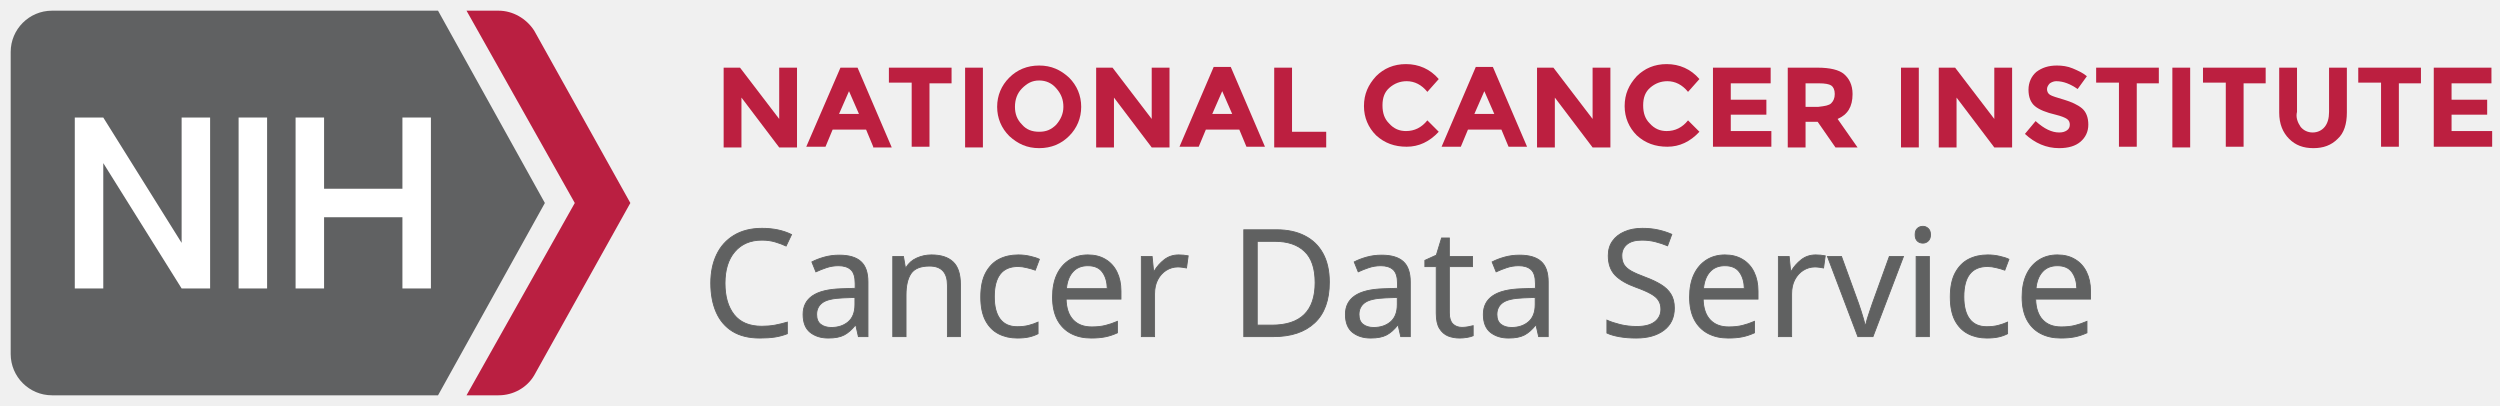
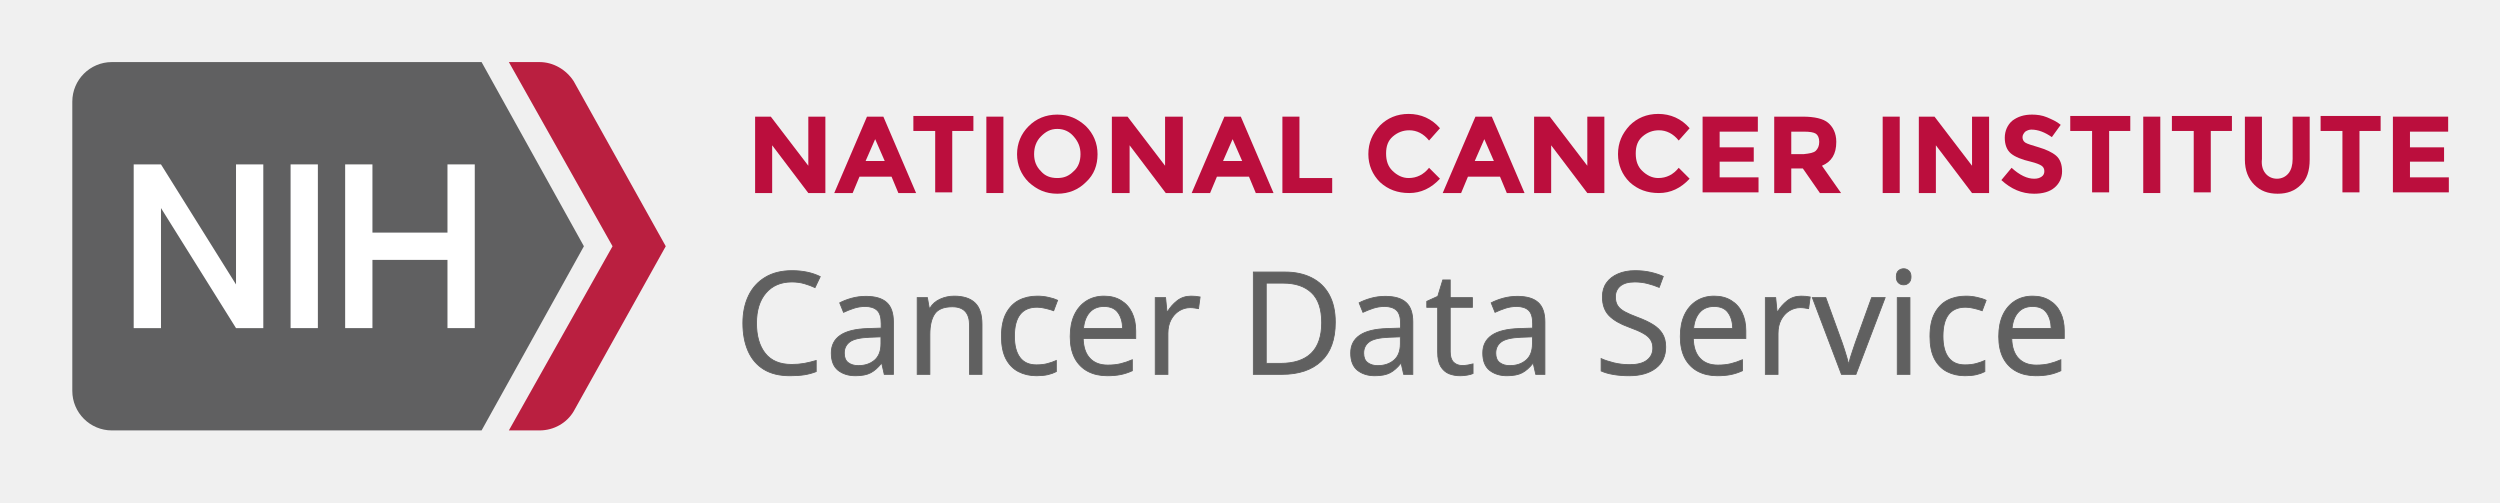
- <svg xmlns="http://www.w3.org/2000/svg" version="1.1" id="Layer_1" x="0px" y="0px" viewBox="0 0 351 57" style="enable-background:new 0 0 351 57;" xml:space="preserve">
+ <svg xmlns="http://www.w3.org/2000/svg" version="1.1" x="0px" y="0px" viewBox="0 0 366.5 73.6" style="enable-background:new 0 0 366.5 73.6;" xml:space="preserve">
  <style type="text/css">
- 	.st0{fill:#606162;}
- 	.st1{fill:#BA1F41;}
+ 	.st0{fill:#606061;}
+ 	.st1{fill:#BA1F40;}
	.st2{fill:#FFFFFF;}
- 	.st3{fill:#BC1F40;}
+ 	.st3{fill:#BB0E3D;}
	.st4{fill:none;}
- 	.st5{fill:#606161;stroke:#606161;stroke-width:0.125;stroke-miterlimit:10;}
+ 	.st5{fill:#606060;stroke:#606060;stroke-width:0.125;stroke-miterlimit:10;}
	.st6{font-family:'Montserrat-Bold';}
	.st7{font-size:21px;}
</style>
-   <g>
+   <g id="Layer_1">
    <g>
-       <path class="st0" d="M76.5,28.5l-15-27H7.3c-3.2,0-5.8,2.6-5.8,5.8v42.4c0,3.2,2.6,5.8,5.8,5.8h54.2L76.5,28.5z" />
-       <path class="st1" d="M75,4.3c-1.1-1.7-3-2.8-5-2.8h-4.5l15.2,27l-15.2,27H70c2.1,0,4-1.1,5-2.8l13.5-24.2L75,4.3z" />
+       <g>
+         <path class="st0" d="M85.6,36.1l-15-27H16.4c-3.2,0-5.8,2.6-5.8,5.8v42.4c0,3.2,2.6,5.8,5.8,5.8h54.2L85.6,36.1z" />
+         <path class="st1" d="M84.1,11.9c-1.1-1.7-3-2.8-5-2.8h-4.5l15.2,27l-15.2,27h4.5c2.1,0,4-1.1,5-2.8l13.5-24.2L84.1,11.9z" />
+       </g>
+       <g>
+         <rect x="42.6" y="24.1" class="st2" width="4" height="24" />
+         <polygon class="st2" points="34.6,24.1 34.6,41.7 23.6,24.1 19.6,24.1 19.6,48.1 23.6,48.1 23.6,30.5 34.6,48.1 38.6,48.1      38.6,24.1    " />
+         <polygon class="st2" points="65.6,24.1 65.6,34.1 54.6,34.1 54.6,24.1 50.6,24.1 50.6,48.1 54.6,48.1 54.6,38.1 65.6,38.1      65.6,48.1 69.6,48.1 69.6,24.1    " />
+       </g>
    </g>
    <g>
-       <rect x="33.5" y="16.5" class="st2" width="4" height="24" />
-       <polygon class="st2" points="25.5,16.5 25.5,34.1 14.5,16.5 10.5,16.5 10.5,40.5 14.5,40.5 14.5,22.9 25.5,40.5 29.5,40.5     29.5,16.5   " />
-       <polygon class="st2" points="56.5,16.5 56.5,26.5 45.5,26.5 45.5,16.5 41.5,16.5 41.5,40.5 45.5,40.5 45.5,30.5 56.5,30.5     56.5,40.5 60.5,40.5 60.5,16.5   " />
+       <g>
+         <path class="st3" d="M118.5,17.1h2.5v11.2h-2.5l-5.3-7v7h-2.5V17.1h2.3l5.5,7.2V17.1z" />
+         <path class="st3" d="M131.7,28.3l-1-2.4H126l-1,2.4h-2.7l4.8-11.2h2.4l4.8,11.2H131.7z M128.3,20.4l-1.4,3.2h2.8L128.3,20.4z" />
+         <path class="st3" d="M139.6,19.2v9h-2.5v-9h-3.2v-2.2h8.8v2.2H139.6z" />
+         <path class="st3" d="M144.6,17.1h2.5v11.2h-2.5V17.1z" />
+         <path class="st3" d="M159.2,26.7c-1.1,1.1-2.5,1.7-4.2,1.7s-3-0.6-4.2-1.7c-1.1-1.1-1.7-2.5-1.7-4.1c0-1.6,0.6-3,1.7-4.1     c1.1-1.1,2.5-1.7,4.2-1.7s3,0.6,4.2,1.7c1.1,1.1,1.7,2.5,1.7,4.1C160.9,24.2,160.4,25.6,159.2,26.7z M158.4,22.6     c0-1-0.3-1.8-1-2.6c-0.6-0.7-1.4-1.1-2.4-1.1s-1.7,0.4-2.4,1.1s-1,1.6-1,2.6c0,1,0.3,1.8,1,2.5c0.6,0.7,1.4,1,2.4,1     s1.7-0.3,2.4-1C158.1,24.5,158.4,23.6,158.4,22.6z" />
+         <path class="st3" d="M170.9,17.1h2.5v11.2h-2.5l-5.3-7v7H163V17.1h2.3l5.5,7.2V17.1z" />
+         <path class="st3" d="M184.1,28.3l-1-2.4h-4.7l-1,2.4h-2.7l4.8-11.2h2.4l4.8,11.2H184.1z M180.7,20.4l-1.4,3.2h2.8L180.7,20.4z" />
+         <path class="st3" d="M188,28.3V17.1h2.5v9h4.8v2.2H188z" />
+         <path class="st3" d="M206.5,26.1c1.2,0,2.2-0.5,3-1.5l1.6,1.6c-1.3,1.4-2.8,2.1-4.5,2.1s-3.1-0.5-4.3-1.6     c-1.1-1.1-1.7-2.5-1.7-4.1c0-1.7,0.6-3,1.7-4.2c1.1-1.1,2.5-1.7,4.2-1.7c1.8,0,3.4,0.7,4.6,2.1l-1.6,1.8c-0.8-1-1.8-1.5-2.9-1.5     c-0.9,0-1.7,0.3-2.4,0.9c-0.7,0.6-1,1.4-1,2.5s0.3,1.9,0.9,2.5C204.8,25.7,205.6,26.1,206.5,26.1z" />
+         <path class="st3" d="M220.9,28.3l-1-2.4h-4.7l-1,2.4h-2.7l4.8-11.2h2.4l4.8,11.2H220.9z M217.6,20.4l-1.4,3.2h2.8L217.6,20.4z" />
+         <path class="st3" d="M232.7,17.1h2.5v11.2h-2.5l-5.3-7v7h-2.5V17.1h2.3l5.5,7.2V17.1z" />
+         <path class="st3" d="M243.1,26.1c1.2,0,2.2-0.5,3-1.5l1.6,1.6c-1.3,1.4-2.8,2.1-4.5,2.1s-3.1-0.5-4.3-1.6     c-1.1-1.1-1.7-2.5-1.7-4.1c0-1.7,0.6-3,1.7-4.2c1.1-1.1,2.5-1.7,4.2-1.7c1.8,0,3.4,0.7,4.6,2.1l-1.6,1.8c-0.8-1-1.8-1.5-2.9-1.5     c-0.9,0-1.7,0.3-2.4,0.9c-0.7,0.6-1,1.4-1,2.5s0.3,1.9,0.9,2.5C241.4,25.7,242.2,26.1,243.1,26.1z" />
+         <path class="st3" d="M257.7,17.1v2.2h-5.6v2.3h5v2.1h-5v2.3h5.7v2.2h-8.2V17.1H257.7z" />
+         <path class="st3" d="M269.2,20.8c0,1.8-0.7,2.9-2.1,3.5l2.8,4h-3.1l-2.5-3.6h-1.7v3.6h-2.5V17.1h4.2c1.7,0,3,0.3,3.7,0.9     S269.2,19.5,269.2,20.8z M266.2,22.1c0.3-0.3,0.5-0.7,0.5-1.3s-0.2-1-0.5-1.2s-0.9-0.3-1.7-0.3h-1.9v3.3h1.8     C265.3,22.5,265.9,22.4,266.2,22.1z" />
+         <path class="st3" d="M276,17.1h2.5v11.2H276V17.1z" />
+         <path class="st3" d="M289.1,17.1h2.5v11.2h-2.5l-5.3-7v7h-2.5V17.1h2.3l5.5,7.2V17.1z" />
+         <path class="st3" d="M296.9,19.3c-0.2,0.2-0.4,0.5-0.4,0.8s0.1,0.6,0.4,0.8c0.3,0.2,1,0.4,2,0.7s1.9,0.7,2.5,1.2     c0.6,0.5,0.9,1.3,0.9,2.3c0,1-0.4,1.8-1.1,2.4s-1.7,0.9-3,0.9c-1.8,0-3.4-0.7-4.8-2l1.5-1.8c1.2,1.1,2.3,1.6,3.3,1.6     c0.5,0,0.8-0.1,1.1-0.3c0.3-0.2,0.4-0.5,0.4-0.8s-0.1-0.6-0.4-0.8s-0.8-0.4-1.6-0.6c-1.3-0.3-2.3-0.7-2.9-1.2s-0.9-1.3-0.9-2.3     s0.4-1.9,1.1-2.5c0.8-0.6,1.7-0.9,2.9-0.9c0.7,0,1.5,0.1,2.2,0.4c0.7,0.3,1.4,0.6,2,1.1l-1.3,1.8c-1-0.7-2-1.1-3-1.1     C297.5,19,297.2,19.1,296.9,19.3z" />
+         <path class="st3" d="M309.2,19.2v9h-2.5v-9h-3.2v-2.2h8.8v2.2H309.2z" />
+         <path class="st3" d="M314.2,17.1h2.5v11.2h-2.5V17.1z" />
+         <path class="st3" d="M324.1,19.2v9h-2.5v-9h-3.2v-2.2h8.8v2.2H324.1z" />
+         <path class="st3" d="M332.1,25.4c0.4,0.5,1,0.8,1.7,0.8s1.3-0.3,1.7-0.8c0.4-0.5,0.6-1.2,0.6-2.1v-6.2h2.5v6.3     c0,1.6-0.4,2.9-1.3,3.7c-0.9,0.9-2,1.3-3.4,1.3c-1.4,0-2.5-0.4-3.4-1.3s-1.4-2.1-1.4-3.7v-6.3h2.5v6.2     C331.5,24.2,331.7,24.9,332.1,25.4z" />
+         <path class="st3" d="M345.9,19.2v9h-2.5v-9h-3.2v-2.2h8.8v2.2H345.9z" />
+         <path class="st3" d="M358.9,17.1v2.2h-5.6v2.3h5v2.1h-5v2.3h5.7v2.2h-8.2V17.1H358.9z" />
+       </g>
    </g>
+     <rect x="107.6" y="39.3" class="st4" width="634" height="31.3" />
+     <text transform="matrix(1 0 0 1 107.6237 54.8812)" class="st5 st6 st7">Cancer Data Service</text>
  </g>
-   <g>
-     <g>
-       <path class="st3" d="M109.4,9.5h2.5v11.2h-2.5l-5.3-7v7h-2.5V9.5h2.3l5.5,7.2V9.5z" />
-       <path class="st3" d="M122.6,20.6l-1-2.4h-4.7l-1,2.4h-2.7L118,9.5h2.4l4.8,11.2H122.6z M119.2,12.8l-1.4,3.2h2.8L119.2,12.8z" />
-       <path class="st3" d="M130.5,11.6v9H128v-9h-3.2V9.5h8.8v2.2H130.5z" />
-       <path class="st3" d="M135.5,9.5h2.5v11.2h-2.5V9.5z" />
-       <path class="st3" d="M150.1,19.1c-1.1,1.1-2.5,1.7-4.2,1.7s-3-0.6-4.2-1.7c-1.1-1.1-1.7-2.5-1.7-4.1c0-1.6,0.6-3,1.7-4.1    c1.1-1.1,2.5-1.7,4.2-1.7s3,0.6,4.2,1.7c1.1,1.1,1.7,2.5,1.7,4.1C151.8,16.6,151.2,18,150.1,19.1z M149.3,15c0-1-0.3-1.8-1-2.6    c-0.6-0.7-1.4-1.1-2.4-1.1s-1.7,0.4-2.4,1.1s-1,1.6-1,2.6c0,1,0.3,1.8,1,2.5c0.6,0.7,1.4,1,2.4,1s1.7-0.3,2.4-1    C148.9,16.8,149.3,16,149.3,15z" />
-       <path class="st3" d="M161.7,9.5h2.5v11.2h-2.5l-5.3-7v7h-2.5V9.5h2.3l5.5,7.2V9.5z" />
-       <path class="st3" d="M175,20.6l-1-2.4h-4.7l-1,2.4h-2.7l4.8-11.2h2.4l4.8,11.2H175z M171.6,12.8l-1.4,3.2h2.8L171.6,12.8z" />
-       <path class="st3" d="M178.9,20.6V9.5h2.5v9h4.8v2.2H178.9z" />
-       <path class="st3" d="M197.4,18.4c1.2,0,2.2-0.5,3-1.5l1.6,1.6c-1.3,1.4-2.8,2.1-4.5,2.1s-3.1-0.5-4.3-1.6    c-1.1-1.1-1.7-2.5-1.7-4.1c0-1.7,0.6-3,1.7-4.2c1.1-1.1,2.5-1.7,4.2-1.7c1.8,0,3.4,0.7,4.6,2.1l-1.6,1.8c-0.8-1-1.8-1.5-2.9-1.5    c-0.9,0-1.7,0.3-2.4,0.9c-0.7,0.6-1,1.4-1,2.5s0.3,1.9,0.9,2.5C195.7,18.1,196.5,18.4,197.4,18.4z" />
-       <path class="st3" d="M211.8,20.6l-1-2.4h-4.7l-1,2.4h-2.7l4.8-11.2h2.4l4.8,11.2H211.8z M208.4,12.8L207,16h2.8L208.4,12.8z" />
-       <path class="st3" d="M223.6,9.5h2.5v11.2h-2.5l-5.3-7v7h-2.5V9.5h2.3l5.5,7.2V9.5z" />
-       <path class="st3" d="M234,18.4c1.2,0,2.2-0.5,3-1.5l1.6,1.6c-1.3,1.4-2.8,2.1-4.5,2.1s-3.1-0.5-4.3-1.6c-1.1-1.1-1.7-2.5-1.7-4.1    c0-1.7,0.6-3,1.7-4.2c1.1-1.1,2.5-1.7,4.2-1.7c1.8,0,3.4,0.7,4.6,2.1l-1.6,1.8c-0.8-1-1.8-1.5-2.9-1.5c-0.9,0-1.7,0.3-2.4,0.9    c-0.7,0.6-1,1.4-1,2.5s0.3,1.9,0.9,2.5C232.3,18.1,233.1,18.4,234,18.4z" />
-       <path class="st3" d="M248.6,9.5v2.2h-5.6V14h5v2.1h-5v2.3h5.7v2.2h-8.2V9.5H248.6z" />
-       <path class="st3" d="M260.1,13.2c0,1.8-0.7,2.9-2.1,3.5l2.8,4h-3.1l-2.5-3.6h-1.7v3.6H251V9.5h4.2c1.7,0,3,0.3,3.7,0.9    S260.1,11.9,260.1,13.2z M257.1,14.5c0.3-0.3,0.5-0.7,0.5-1.3s-0.2-1-0.5-1.2s-0.9-0.3-1.7-0.3h-1.9v3.3h1.8    C256.2,14.9,256.8,14.8,257.1,14.5z" />
-       <path class="st3" d="M266.9,9.5h2.5v11.2h-2.5V9.5z" />
-       <path class="st3" d="M280,9.5h2.5v11.2H280l-5.3-7v7h-2.5V9.5h2.3l5.5,7.2V9.5z" />
-       <path class="st3" d="M287.8,11.7c-0.2,0.2-0.4,0.5-0.4,0.8s0.1,0.6,0.4,0.8c0.3,0.2,1,0.4,2,0.7s1.9,0.7,2.5,1.2    c0.6,0.5,0.9,1.3,0.9,2.3c0,1-0.4,1.8-1.1,2.4s-1.7,0.9-3,0.9c-1.8,0-3.4-0.7-4.8-2l1.5-1.8c1.2,1.1,2.3,1.6,3.3,1.6    c0.5,0,0.8-0.1,1.1-0.3c0.3-0.2,0.4-0.5,0.4-0.8s-0.1-0.6-0.4-0.8s-0.8-0.4-1.6-0.6c-1.3-0.3-2.3-0.7-2.9-1.2s-0.9-1.3-0.9-2.3    s0.4-1.9,1.1-2.5c0.8-0.6,1.7-0.9,2.9-0.9c0.7,0,1.5,0.1,2.2,0.4c0.7,0.3,1.4,0.6,2,1.1l-1.3,1.8c-1-0.7-2-1.1-3-1.1    C288.4,11.4,288.1,11.5,287.8,11.7z" />
-       <path class="st3" d="M300,11.6v9h-2.5v-9h-3.2V9.5h8.8v2.2H300z" />
-       <path class="st3" d="M305,9.5h2.5v11.2H305V9.5z" />
-       <path class="st3" d="M315,11.6v9h-2.5v-9h-3.2V9.5h8.8v2.2H315z" />
-       <path class="st3" d="M323,17.8c0.4,0.5,1,0.8,1.7,0.8s1.3-0.3,1.7-0.8c0.4-0.5,0.6-1.2,0.6-2.1V9.5h2.5v6.3c0,1.6-0.4,2.9-1.3,3.7    c-0.9,0.9-2,1.3-3.4,1.3c-1.4,0-2.5-0.4-3.4-1.3s-1.4-2.1-1.4-3.7V9.5h2.5v6.2C322.3,16.5,322.6,17.2,323,17.8z" />
-       <path class="st3" d="M336.8,11.6v9h-2.5v-9h-3.2V9.5h8.8v2.2H336.8z" />
-       <path class="st3" d="M349.8,9.5v2.2h-5.6V14h5v2.1h-5v2.3h5.7v2.2h-8.2V9.5H349.8z" />
-     </g>
-   </g>
-   <rect x="98.5" y="31.7" class="st4" width="628.1" height="54.1" />
-   <text transform="matrix(1 0 0 1 98.5096 47.2597)" class="st5 st6 st7">Cancer Data Service</text>
+   <g id="Layer_2">
+ </g>
</svg>
